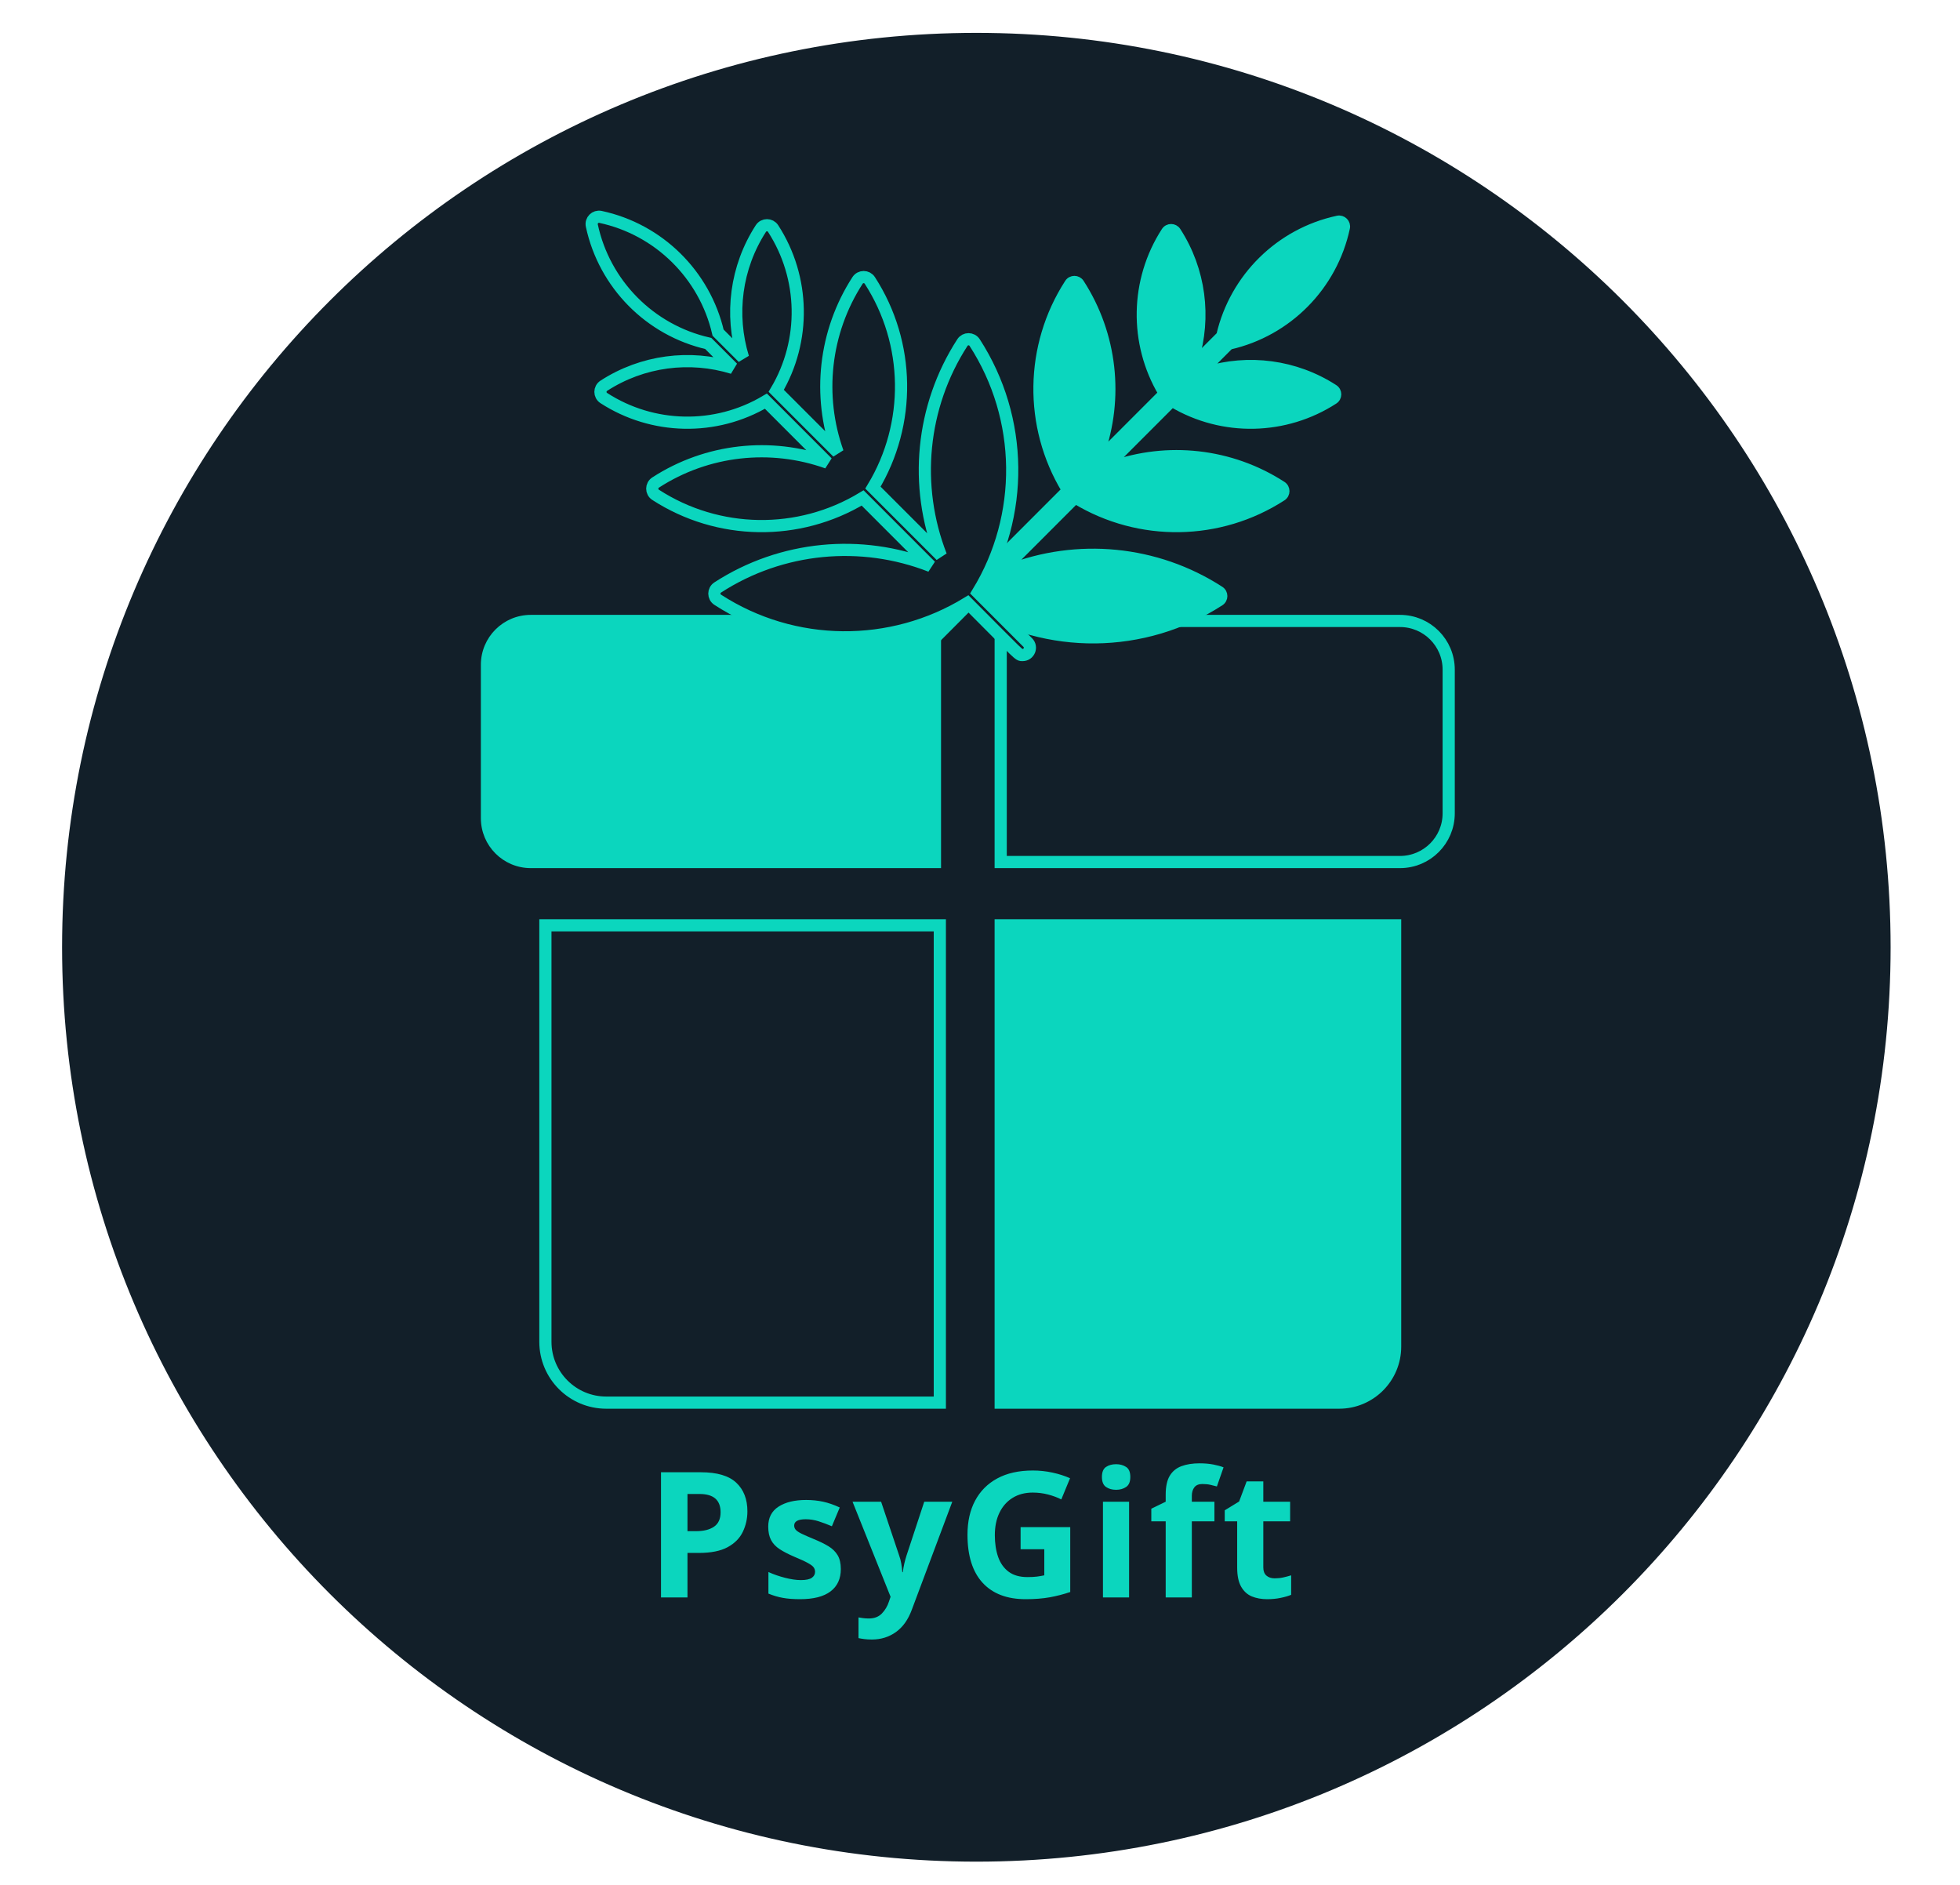
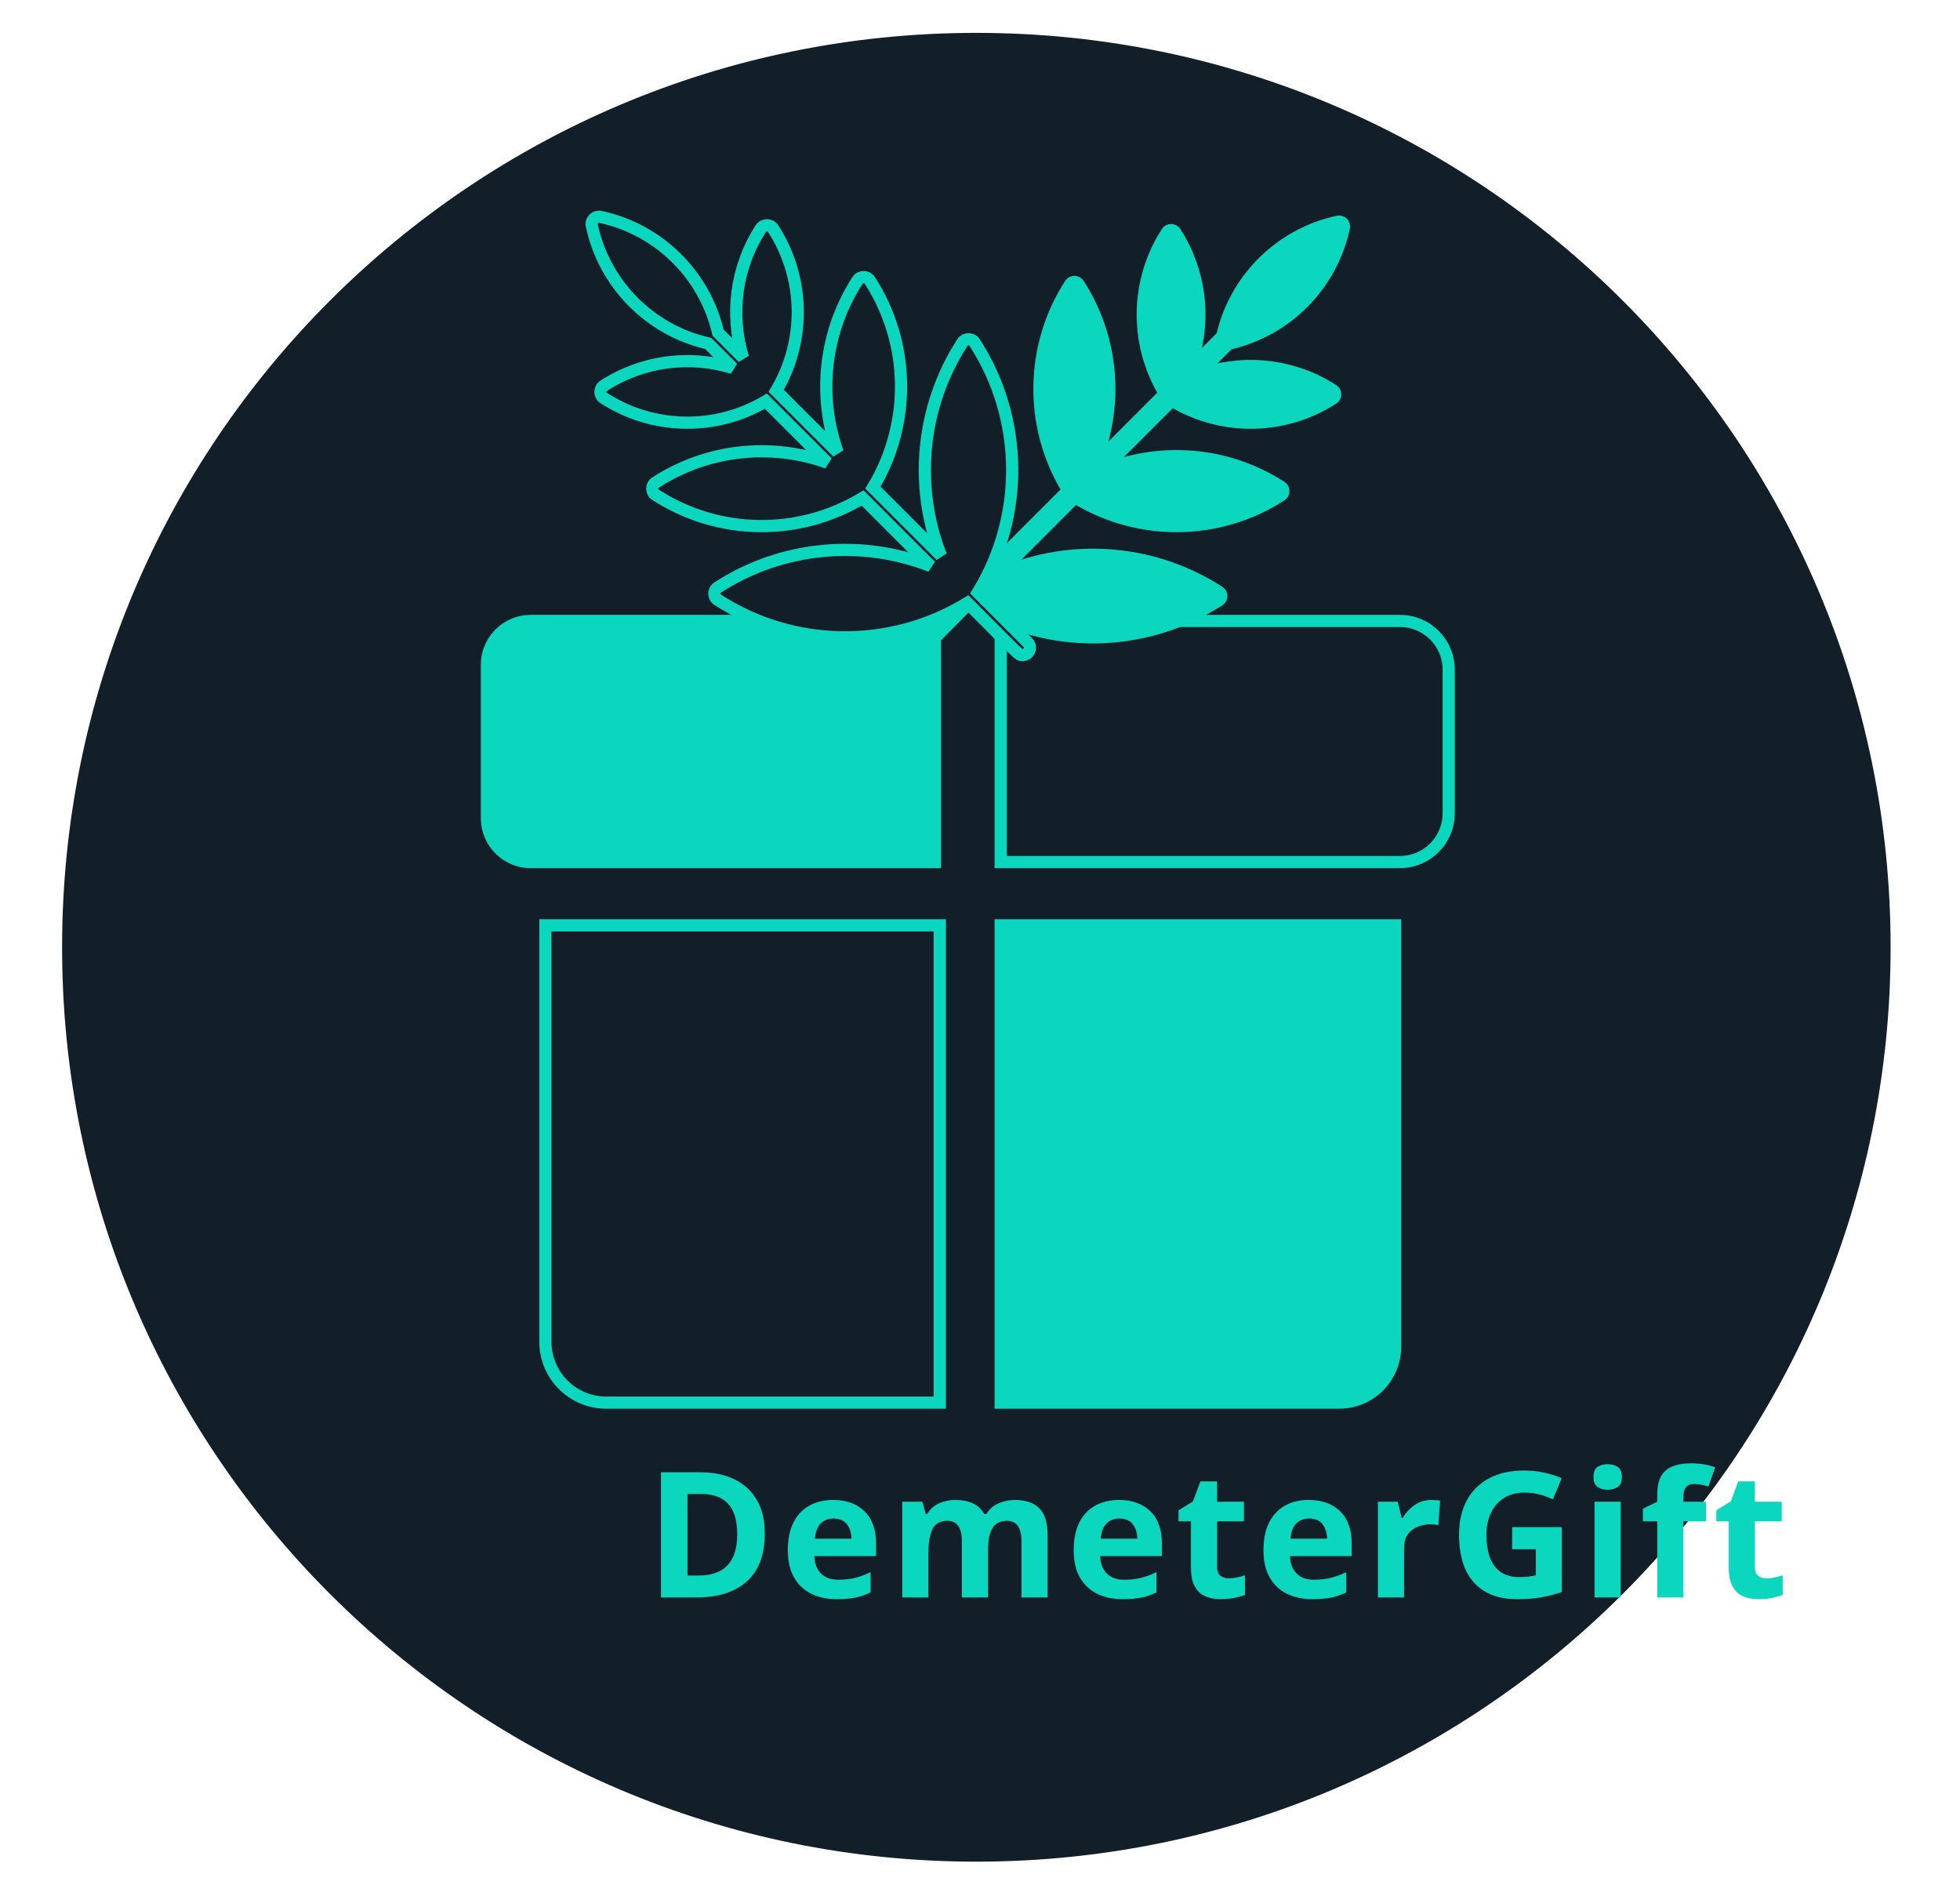
<svg xmlns="http://www.w3.org/2000/svg" width="805px" height="774px" viewBox="0 0 805 774" version="1.1">
  <g id="Logo1" stroke="none" stroke-width="1" fill="none" fill-rule="evenodd">
    <g id="Group-2" transform="translate(26, 14)">
      <circle id="Oval" stroke="#121F29" fill="#121F29" cx="375" cy="375" r="375" />
      <g id="Group" transform="translate(129, 75)">
        <g id="Group-3" transform="translate(43, 0)" stroke="#0BD6BE">
          <path d="M26,291 L188,291 L188,487 L51,487 C37.193,487 26,475.807 26,462 L26,291 L26,291 Z" id="Rectangle" stroke-width="5" fill="#121F29" />
          <path d="M42.5,121.5 L145.5,121.5 L145.5,289.5 C145.5,300.546 136.546,309.5 125.5,309.5 L62.5,309.5 C51.454,309.5 42.5,300.546 42.5,289.5 L42.5,121.5 L42.5,121.5 Z" id="Rectangle" fill="#0BD6BE" transform="translate(94, 215.5) scale(1, -1) rotate(90) translate(-94, -215.5) " />
          <path d="M255.5,123.5 L354.5,123.5 L354.5,287.5 C354.5,298.546 345.546,307.5 334.5,307.5 L275.5,307.5 C264.454,307.5 255.5,298.546 255.5,287.5 L255.5,123.5 L255.5,123.5 Z" id="Rectangle" stroke-width="5" fill="#121F29" transform="translate(305, 215.5) scale(-1, -1) rotate(90) translate(-305, -215.5) " />
          <path d="M211,289 L377,289 L377,489 L236,489 C222.193,489 211,477.807 211,464 L211,289 L211,289 Z" id="Rectangle" fill="#0BD6BE" transform="translate(294, 389) scale(-1, 1) translate(-294, -389) " />
          <g id="palm" transform="translate(175, 1)" fill="#0BD6BE" fill-rule="nonzero" stroke-width="3">
            <path d="M122.058,62.102 C139.652,56.683 159.111,59.116 175.023,69.419 C176.843,70.598 176.851,73.273 175.023,74.456 C155.033,87.4 129.165,88.056 108.431,75.738 L83.202,100.985 C106.375,92.71 132.542,95.434 153.742,109.161 C155.562,110.34 155.569,113.016 153.742,114.199 C128.024,130.851 94.921,131.351 68.709,115.487 L40.779,143.437 C69.275,132.287 101.935,135.226 128.235,152.255 C130.055,153.434 130.062,156.11 128.235,157.293 C96.907,177.577 56.91,177.729 25.641,158.585 C3.521,180.721 4.74,179.997 3.001,179.997 C0.355,179.997 -1.013,176.772 0.882,174.876 L21.401,154.343 C2.138,122.834 2.566,82.805 22.693,51.678 C23.876,49.849 26.549,49.857 27.727,51.678 C44.745,77.996 47.681,110.679 36.539,139.194 L64.47,111.245 C48.654,85.076 49.082,51.943 65.758,26.154 C66.938,24.329 69.611,24.329 70.792,26.154 C84.51,47.369 87.231,73.554 78.962,96.743 L104.192,71.496 C91.995,50.936 92.421,25.044 105.473,4.858 C106.654,3.034 109.327,3.033 110.507,4.858 C120.804,20.781 123.234,40.253 117.819,57.86 L128.065,47.607 C133.587,23.803 152.434,5.201 176.372,0.068 C178.493,-0.386 180.387,1.501 179.932,3.63 C174.779,27.69 156.049,46.612 132.11,52.044 L122.058,62.102 Z" id="Path" />
          </g>
          <g id="palm" transform="translate(135, 90) scale(-1, 1) translate(-135, -90) translate(45, 0)" fill="#121F29" fill-rule="nonzero" stroke-width="5">
            <path d="M122.058,62.102 C139.652,56.683 159.111,59.116 175.023,69.419 C176.843,70.598 176.851,73.273 175.023,74.456 C155.033,87.4 129.165,88.056 108.431,75.738 L83.202,100.985 C106.375,92.71 132.542,95.434 153.742,109.161 C155.562,110.34 155.569,113.016 153.742,114.199 C128.024,130.851 94.921,131.351 68.709,115.487 L40.779,143.437 C69.275,132.287 101.935,135.226 128.235,152.255 C130.055,153.434 130.062,156.11 128.235,157.293 C96.907,177.577 56.91,177.729 25.641,158.585 C3.521,180.721 4.74,179.997 3.001,179.997 C0.355,179.997 -1.013,176.772 0.882,174.876 L21.401,154.343 C2.138,122.834 2.566,82.805 22.693,51.678 C23.876,49.849 26.549,49.857 27.727,51.678 C44.745,77.996 47.681,110.679 36.539,139.194 L64.47,111.245 C48.654,85.076 49.082,51.943 65.758,26.154 C66.938,24.329 69.611,24.329 70.792,26.154 C84.51,47.369 87.231,73.554 78.962,96.743 L104.192,71.496 C91.995,50.936 92.421,25.044 105.473,4.858 C106.654,3.034 109.327,3.033 110.507,4.858 C120.804,20.781 123.234,40.253 117.819,57.86 L128.065,47.607 C133.587,23.803 152.434,5.201 176.372,0.068 C178.493,-0.386 180.387,1.501 179.932,3.63 C174.779,27.69 156.049,46.612 132.11,52.044 L122.058,62.102 Z" id="Path" />
          </g>
        </g>
-         <text id="PsyGift" font-family="Nunito-Bold, Nunito" font-size="72" font-weight="bold" letter-spacing="2.073" fill="#0BD6BE">
-           <tspan x="110" y="567">PsyGift</tspan>
+         <text id="DemeterGift" font-family="Nunito-Bold, Nunito" font-size="72" font-weight="bold" letter-spacing="2.073" fill="#0BD6BE">
+           <tspan x="110" y="567">DemeterGift</tspan>
        </text>
      </g>
    </g>
  </g>
</svg>
